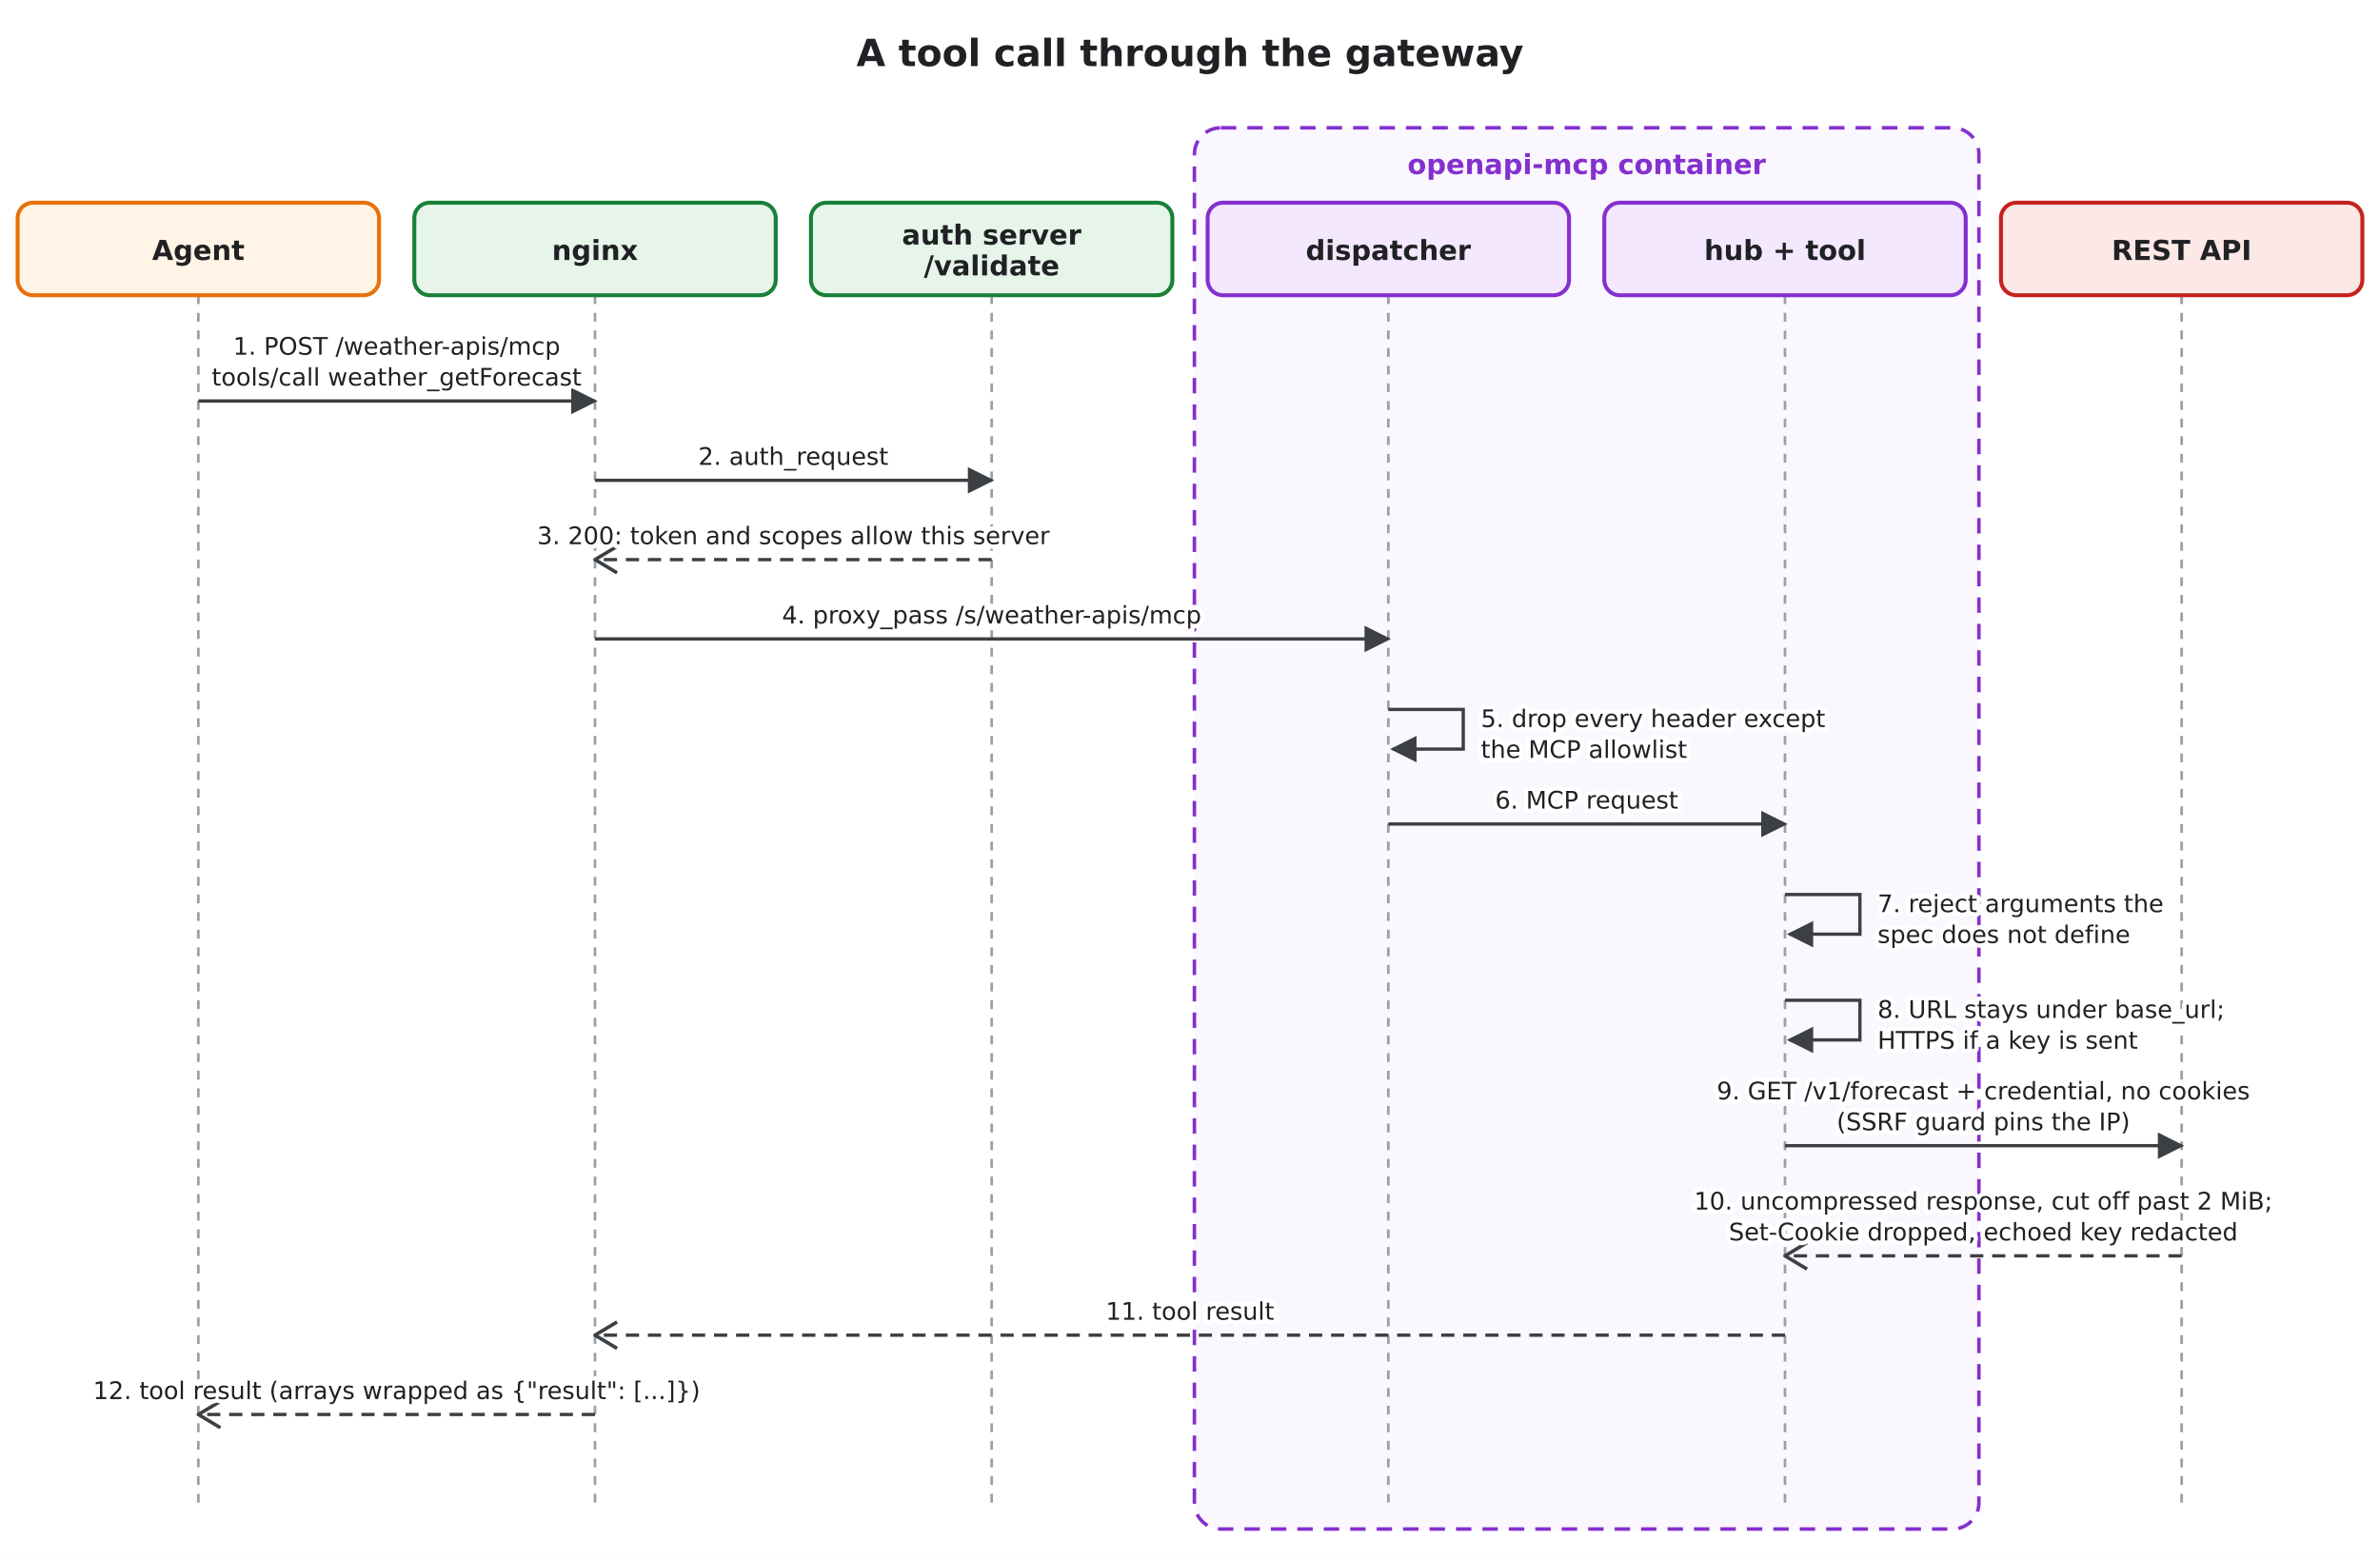
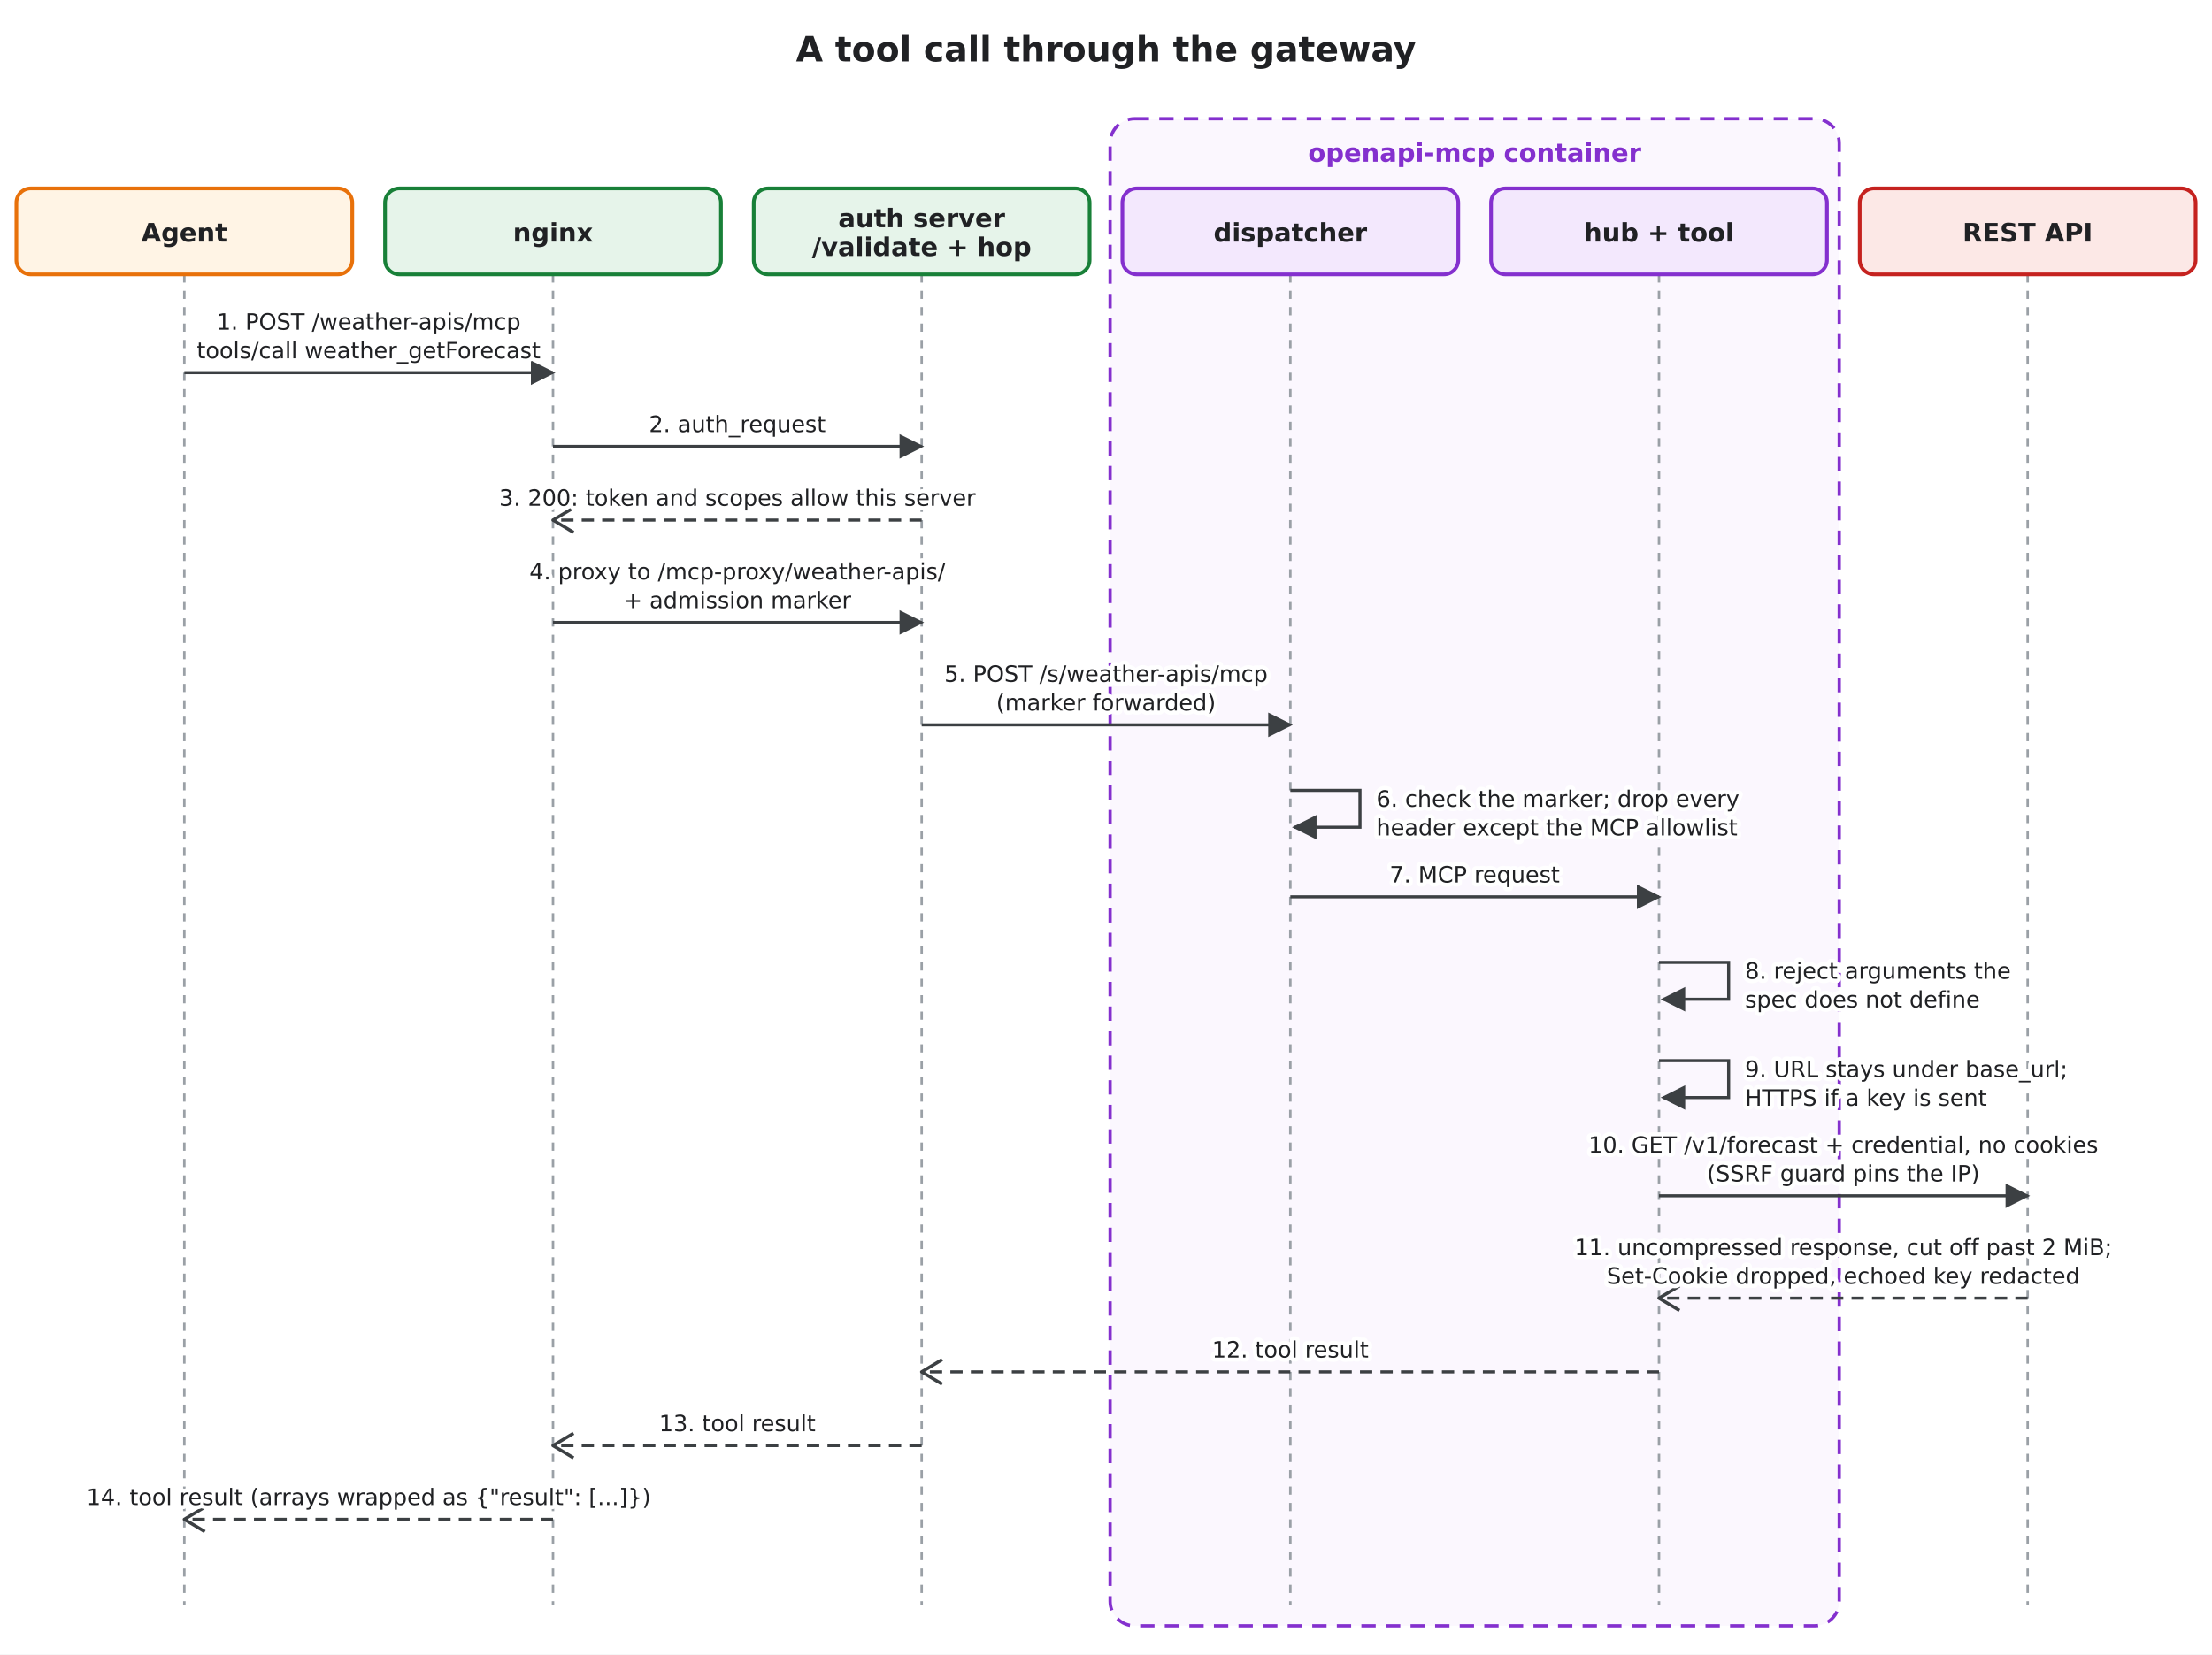
- <svg xmlns="http://www.w3.org/2000/svg" width="1080" height="708" viewBox="0 0 1080 708">
+ <svg xmlns="http://www.w3.org/2000/svg" width="1080" height="808" viewBox="0 0 1080 808">
  <defs>
    <marker id="arrow" viewBox="0 0 10 10" refX="9" refY="5" markerWidth="8" markerHeight="8" orient="auto-start-reverse">
      <path d="M0,0 L10,5 L0,10 z" fill="#3c4043" stroke-dasharray="none" />
    </marker>
    <marker id="arrow-open" viewBox="0 0 10 10" refX="9" refY="5" markerWidth="8" markerHeight="8" orient="auto-start-reverse">
      <path d="M0,0 L10,5 L0,10" fill="none" stroke="#3c4043" stroke-width="1.5" stroke-dasharray="none" />
    </marker>
  </defs>
-   <rect x="0" y="0" width="1080" height="708" fill="#ffffff" />
+   <rect x="0" y="0" width="1080" height="808" fill="#ffffff" />
  <text x="540.0" y="30.0" font-family="DejaVu Sans, Helvetica, Arial, sans-serif" font-size="17" font-weight="bold" text-anchor="middle" fill="#202124">A tool call through the gateway</text>
-   <rect x="542.0" y="58" width="356.0" height="636" rx="12" fill="#f3e8fd" fill-opacity="0.35" stroke="#8430ce" stroke-width="1.6" stroke-dasharray="7,5" />
+   <rect x="542.0" y="58" width="356.0" height="736" rx="12" fill="#f3e8fd" fill-opacity="0.35" stroke="#8430ce" stroke-width="1.6" stroke-dasharray="7,5" />
  <text x="720.0" y="79.0" font-family="DejaVu Sans, Helvetica, Arial, sans-serif" font-size="12.5" font-weight="bold" text-anchor="middle" fill="#8430ce">openapi-mcp container</text>
-   <line x1="90" y1="134" x2="90" y2="684" stroke="#9aa0a6" stroke-width="1.2" stroke-dasharray="4,4" />
+   <line x1="90" y1="134" x2="90" y2="784" stroke="#9aa0a6" stroke-width="1.2" stroke-dasharray="4,4" />
  <rect x="8.0" y="92" width="164" height="42" rx="7" fill="#fff4e5" stroke="#e8710a" stroke-width="1.8" />
  <text x="90.0" y="118.0" font-family="DejaVu Sans, Helvetica, Arial, sans-serif" font-size="12.5" font-weight="bold" text-anchor="middle" fill="#202124">Agent</text>
-   <line x1="270" y1="134" x2="270" y2="684" stroke="#9aa0a6" stroke-width="1.2" stroke-dasharray="4,4" />
+   <line x1="270" y1="134" x2="270" y2="784" stroke="#9aa0a6" stroke-width="1.2" stroke-dasharray="4,4" />
  <rect x="188.0" y="92" width="164" height="42" rx="7" fill="#e6f4ea" stroke="#188038" stroke-width="1.8" />
  <text x="270.0" y="118.0" font-family="DejaVu Sans, Helvetica, Arial, sans-serif" font-size="12.5" font-weight="bold" text-anchor="middle" fill="#202124">nginx</text>
-   <line x1="450" y1="134" x2="450" y2="684" stroke="#9aa0a6" stroke-width="1.2" stroke-dasharray="4,4" />
+   <line x1="450" y1="134" x2="450" y2="784" stroke="#9aa0a6" stroke-width="1.2" stroke-dasharray="4,4" />
  <rect x="368.0" y="92" width="164" height="42" rx="7" fill="#e6f4ea" stroke="#188038" stroke-width="1.8" />
  <text x="450.0" y="111.0" font-family="DejaVu Sans, Helvetica, Arial, sans-serif" font-size="12.5" font-weight="bold" text-anchor="middle" fill="#202124">auth server</text>
-   <text x="450.0" y="125.0" font-family="DejaVu Sans, Helvetica, Arial, sans-serif" font-size="12.5" font-weight="bold" text-anchor="middle" fill="#202124">/validate</text>
-   <line x1="630" y1="134" x2="630" y2="684" stroke="#9aa0a6" stroke-width="1.2" stroke-dasharray="4,4" />
+   <text x="450.0" y="125.0" font-family="DejaVu Sans, Helvetica, Arial, sans-serif" font-size="12.5" font-weight="bold" text-anchor="middle" fill="#202124">/validate + hop</text>
+   <line x1="630" y1="134" x2="630" y2="784" stroke="#9aa0a6" stroke-width="1.2" stroke-dasharray="4,4" />
  <rect x="548.0" y="92" width="164" height="42" rx="7" fill="#f3e8fd" stroke="#8430ce" stroke-width="1.8" />
  <text x="630.0" y="118.0" font-family="DejaVu Sans, Helvetica, Arial, sans-serif" font-size="12.5" font-weight="bold" text-anchor="middle" fill="#202124">dispatcher</text>
-   <line x1="810" y1="134" x2="810" y2="684" stroke="#9aa0a6" stroke-width="1.2" stroke-dasharray="4,4" />
+   <line x1="810" y1="134" x2="810" y2="784" stroke="#9aa0a6" stroke-width="1.2" stroke-dasharray="4,4" />
  <rect x="728.0" y="92" width="164" height="42" rx="7" fill="#f3e8fd" stroke="#8430ce" stroke-width="1.8" />
  <text x="810.0" y="118.0" font-family="DejaVu Sans, Helvetica, Arial, sans-serif" font-size="12.5" font-weight="bold" text-anchor="middle" fill="#202124">hub + tool</text>
-   <line x1="990" y1="134" x2="990" y2="684" stroke="#9aa0a6" stroke-width="1.2" stroke-dasharray="4,4" />
+   <line x1="990" y1="134" x2="990" y2="784" stroke="#9aa0a6" stroke-width="1.2" stroke-dasharray="4,4" />
  <rect x="908.0" y="92" width="164" height="42" rx="7" fill="#fce8e6" stroke="#c5221f" stroke-width="1.8" />
  <text x="990.0" y="118.0" font-family="DejaVu Sans, Helvetica, Arial, sans-serif" font-size="12.5" font-weight="bold" text-anchor="middle" fill="#202124">REST API</text>
  <line x1="90" y1="182" x2="270" y2="182" stroke="#3c4043" stroke-width="1.5" marker-end="url(#arrow)" />
  <text x="180.0" y="161.0" font-family="DejaVu Sans, Helvetica, Arial, sans-serif" font-size="11" text-anchor="middle" stroke="#ffffff" stroke-width="4" stroke-linejoin="round" fill="#ffffff">1. POST /weather-apis/mcp</text>
  <text x="180.0" y="161.0" font-family="DejaVu Sans, Helvetica, Arial, sans-serif" font-size="11" font-weight="normal" text-anchor="middle" fill="#202124">1. POST /weather-apis/mcp</text>
  <text x="180.0" y="175.0" font-family="DejaVu Sans, Helvetica, Arial, sans-serif" font-size="11" text-anchor="middle" stroke="#ffffff" stroke-width="4" stroke-linejoin="round" fill="#ffffff">tools/call weather_getForecast</text>
  <text x="180.0" y="175.0" font-family="DejaVu Sans, Helvetica, Arial, sans-serif" font-size="11" font-weight="normal" text-anchor="middle" fill="#202124">tools/call weather_getForecast</text>
  <line x1="270" y1="218" x2="450" y2="218" stroke="#3c4043" stroke-width="1.5" marker-end="url(#arrow)" />
  <text x="360.0" y="211.0" font-family="DejaVu Sans, Helvetica, Arial, sans-serif" font-size="11" text-anchor="middle" stroke="#ffffff" stroke-width="4" stroke-linejoin="round" fill="#ffffff">2. auth_request</text>
  <text x="360.0" y="211.0" font-family="DejaVu Sans, Helvetica, Arial, sans-serif" font-size="11" font-weight="normal" text-anchor="middle" fill="#202124">2. auth_request</text>
  <line x1="450" y1="254" x2="270" y2="254" stroke="#3c4043" stroke-width="1.5" stroke-dasharray="6,4" />
  <path d="M280,248 L270,254 L280,260" fill="none" stroke="#3c4043" stroke-width="1.6" stroke-linejoin="round" />
  <text x="360.0" y="247.0" font-family="DejaVu Sans, Helvetica, Arial, sans-serif" font-size="11" text-anchor="middle" stroke="#ffffff" stroke-width="4" stroke-linejoin="round" fill="#ffffff">3. 200: token and scopes allow this server</text>
  <text x="360.0" y="247.0" font-family="DejaVu Sans, Helvetica, Arial, sans-serif" font-size="11" font-weight="normal" text-anchor="middle" fill="#202124">3. 200: token and scopes allow this server</text>
-   <line x1="270" y1="290" x2="630" y2="290" stroke="#3c4043" stroke-width="1.5" marker-end="url(#arrow)" />
-   <text x="450.0" y="283.0" font-family="DejaVu Sans, Helvetica, Arial, sans-serif" font-size="11" text-anchor="middle" stroke="#ffffff" stroke-width="4" stroke-linejoin="round" fill="#ffffff">4. proxy_pass /s/weather-apis/mcp</text>
-   <text x="450.0" y="283.0" font-family="DejaVu Sans, Helvetica, Arial, sans-serif" font-size="11" font-weight="normal" text-anchor="middle" fill="#202124">4. proxy_pass /s/weather-apis/mcp</text>
-   <path d="M630,322 L664,322 L664,340 L632,340" fill="none" stroke="#3c4043" stroke-width="1.5" marker-end="url(#arrow)" />
-   <text x="672.0" y="330.0" font-family="DejaVu Sans, Helvetica, Arial, sans-serif" font-size="11" text-anchor="start" stroke="#ffffff" stroke-width="4" stroke-linejoin="round" fill="#ffffff">5. drop every header except</text>
-   <text x="672.0" y="330.0" font-family="DejaVu Sans, Helvetica, Arial, sans-serif" font-size="11" font-weight="normal" text-anchor="start" fill="#202124">5. drop every header except</text>
-   <text x="672.0" y="344.0" font-family="DejaVu Sans, Helvetica, Arial, sans-serif" font-size="11" text-anchor="start" stroke="#ffffff" stroke-width="4" stroke-linejoin="round" fill="#ffffff">the MCP allowlist</text>
-   <text x="672.0" y="344.0" font-family="DejaVu Sans, Helvetica, Arial, sans-serif" font-size="11" font-weight="normal" text-anchor="start" fill="#202124">the MCP allowlist</text>
-   <line x1="630" y1="374" x2="810" y2="374" stroke="#3c4043" stroke-width="1.5" marker-end="url(#arrow)" />
-   <text x="720.0" y="367.0" font-family="DejaVu Sans, Helvetica, Arial, sans-serif" font-size="11" text-anchor="middle" stroke="#ffffff" stroke-width="4" stroke-linejoin="round" fill="#ffffff">6. MCP request</text>
-   <text x="720.0" y="367.0" font-family="DejaVu Sans, Helvetica, Arial, sans-serif" font-size="11" font-weight="normal" text-anchor="middle" fill="#202124">6. MCP request</text>
-   <path d="M810,406 L844,406 L844,424 L812,424" fill="none" stroke="#3c4043" stroke-width="1.5" marker-end="url(#arrow)" />
-   <text x="852.0" y="414.0" font-family="DejaVu Sans, Helvetica, Arial, sans-serif" font-size="11" text-anchor="start" stroke="#ffffff" stroke-width="4" stroke-linejoin="round" fill="#ffffff">7. reject arguments the</text>
-   <text x="852.0" y="414.0" font-family="DejaVu Sans, Helvetica, Arial, sans-serif" font-size="11" font-weight="normal" text-anchor="start" fill="#202124">7. reject arguments the</text>
-   <text x="852.0" y="428.0" font-family="DejaVu Sans, Helvetica, Arial, sans-serif" font-size="11" text-anchor="start" stroke="#ffffff" stroke-width="4" stroke-linejoin="round" fill="#ffffff">spec does not define</text>
-   <text x="852.0" y="428.0" font-family="DejaVu Sans, Helvetica, Arial, sans-serif" font-size="11" font-weight="normal" text-anchor="start" fill="#202124">spec does not define</text>
-   <path d="M810,454 L844,454 L844,472 L812,472" fill="none" stroke="#3c4043" stroke-width="1.5" marker-end="url(#arrow)" />
-   <text x="852.0" y="462.0" font-family="DejaVu Sans, Helvetica, Arial, sans-serif" font-size="11" text-anchor="start" stroke="#ffffff" stroke-width="4" stroke-linejoin="round" fill="#ffffff">8. URL stays under base_url;</text>
-   <text x="852.0" y="462.0" font-family="DejaVu Sans, Helvetica, Arial, sans-serif" font-size="11" font-weight="normal" text-anchor="start" fill="#202124">8. URL stays under base_url;</text>
-   <text x="852.0" y="476.0" font-family="DejaVu Sans, Helvetica, Arial, sans-serif" font-size="11" text-anchor="start" stroke="#ffffff" stroke-width="4" stroke-linejoin="round" fill="#ffffff">HTTPS if a key is sent</text>
-   <text x="852.0" y="476.0" font-family="DejaVu Sans, Helvetica, Arial, sans-serif" font-size="11" font-weight="normal" text-anchor="start" fill="#202124">HTTPS if a key is sent</text>
-   <line x1="810" y1="520" x2="990" y2="520" stroke="#3c4043" stroke-width="1.5" marker-end="url(#arrow)" />
-   <text x="900.0" y="499.0" font-family="DejaVu Sans, Helvetica, Arial, sans-serif" font-size="11" text-anchor="middle" stroke="#ffffff" stroke-width="4" stroke-linejoin="round" fill="#ffffff">9. GET /v1/forecast + credential, no cookies</text>
-   <text x="900.0" y="499.0" font-family="DejaVu Sans, Helvetica, Arial, sans-serif" font-size="11" font-weight="normal" text-anchor="middle" fill="#202124">9. GET /v1/forecast + credential, no cookies</text>
-   <text x="900.0" y="513.0" font-family="DejaVu Sans, Helvetica, Arial, sans-serif" font-size="11" text-anchor="middle" stroke="#ffffff" stroke-width="4" stroke-linejoin="round" fill="#ffffff">(SSRF guard pins the IP)</text>
-   <text x="900.0" y="513.0" font-family="DejaVu Sans, Helvetica, Arial, sans-serif" font-size="11" font-weight="normal" text-anchor="middle" fill="#202124">(SSRF guard pins the IP)</text>
-   <line x1="990" y1="570" x2="810" y2="570" stroke="#3c4043" stroke-width="1.5" stroke-dasharray="6,4" />
-   <path d="M820,564 L810,570 L820,576" fill="none" stroke="#3c4043" stroke-width="1.6" stroke-linejoin="round" />
-   <text x="900.0" y="549.0" font-family="DejaVu Sans, Helvetica, Arial, sans-serif" font-size="11" text-anchor="middle" stroke="#ffffff" stroke-width="4" stroke-linejoin="round" fill="#ffffff">10. uncompressed response, cut off past 2 MiB;</text>
-   <text x="900.0" y="549.0" font-family="DejaVu Sans, Helvetica, Arial, sans-serif" font-size="11" font-weight="normal" text-anchor="middle" fill="#202124">10. uncompressed response, cut off past 2 MiB;</text>
-   <text x="900.0" y="563.0" font-family="DejaVu Sans, Helvetica, Arial, sans-serif" font-size="11" text-anchor="middle" stroke="#ffffff" stroke-width="4" stroke-linejoin="round" fill="#ffffff">Set-Cookie dropped, echoed key redacted</text>
-   <text x="900.0" y="563.0" font-family="DejaVu Sans, Helvetica, Arial, sans-serif" font-size="11" font-weight="normal" text-anchor="middle" fill="#202124">Set-Cookie dropped, echoed key redacted</text>
-   <line x1="810" y1="606" x2="270" y2="606" stroke="#3c4043" stroke-width="1.5" stroke-dasharray="6,4" />
-   <path d="M280,600 L270,606 L280,612" fill="none" stroke="#3c4043" stroke-width="1.6" stroke-linejoin="round" />
-   <text x="540.0" y="599.0" font-family="DejaVu Sans, Helvetica, Arial, sans-serif" font-size="11" text-anchor="middle" stroke="#ffffff" stroke-width="4" stroke-linejoin="round" fill="#ffffff">11. tool result</text>
-   <text x="540.0" y="599.0" font-family="DejaVu Sans, Helvetica, Arial, sans-serif" font-size="11" font-weight="normal" text-anchor="middle" fill="#202124">11. tool result</text>
-   <line x1="270" y1="642" x2="90" y2="642" stroke="#3c4043" stroke-width="1.5" stroke-dasharray="6,4" />
-   <path d="M100,636 L90,642 L100,648" fill="none" stroke="#3c4043" stroke-width="1.6" stroke-linejoin="round" />
-   <text x="180.0" y="635.0" font-family="DejaVu Sans, Helvetica, Arial, sans-serif" font-size="11" text-anchor="middle" stroke="#ffffff" stroke-width="4" stroke-linejoin="round" fill="#ffffff">12. tool result (arrays wrapped as {"result": [...]})</text>
-   <text x="180.0" y="635.0" font-family="DejaVu Sans, Helvetica, Arial, sans-serif" font-size="11" font-weight="normal" text-anchor="middle" fill="#202124">12. tool result (arrays wrapped as {"result": [...]})</text>
+   <line x1="270" y1="304" x2="450" y2="304" stroke="#3c4043" stroke-width="1.5" marker-end="url(#arrow)" />
+   <text x="360.0" y="283.0" font-family="DejaVu Sans, Helvetica, Arial, sans-serif" font-size="11" text-anchor="middle" stroke="#ffffff" stroke-width="4" stroke-linejoin="round" fill="#ffffff">4. proxy to /mcp-proxy/weather-apis/</text>
+   <text x="360.0" y="283.0" font-family="DejaVu Sans, Helvetica, Arial, sans-serif" font-size="11" font-weight="normal" text-anchor="middle" fill="#202124">4. proxy to /mcp-proxy/weather-apis/</text>
+   <text x="360.0" y="297.0" font-family="DejaVu Sans, Helvetica, Arial, sans-serif" font-size="11" text-anchor="middle" stroke="#ffffff" stroke-width="4" stroke-linejoin="round" fill="#ffffff">+ admission marker</text>
+   <text x="360.0" y="297.0" font-family="DejaVu Sans, Helvetica, Arial, sans-serif" font-size="11" font-weight="normal" text-anchor="middle" fill="#202124">+ admission marker</text>
+   <line x1="450" y1="354" x2="630" y2="354" stroke="#3c4043" stroke-width="1.5" marker-end="url(#arrow)" />
+   <text x="540.0" y="333.0" font-family="DejaVu Sans, Helvetica, Arial, sans-serif" font-size="11" text-anchor="middle" stroke="#ffffff" stroke-width="4" stroke-linejoin="round" fill="#ffffff">5. POST /s/weather-apis/mcp</text>
+   <text x="540.0" y="333.0" font-family="DejaVu Sans, Helvetica, Arial, sans-serif" font-size="11" font-weight="normal" text-anchor="middle" fill="#202124">5. POST /s/weather-apis/mcp</text>
+   <text x="540.0" y="347.0" font-family="DejaVu Sans, Helvetica, Arial, sans-serif" font-size="11" text-anchor="middle" stroke="#ffffff" stroke-width="4" stroke-linejoin="round" fill="#ffffff">(marker forwarded)</text>
+   <text x="540.0" y="347.0" font-family="DejaVu Sans, Helvetica, Arial, sans-serif" font-size="11" font-weight="normal" text-anchor="middle" fill="#202124">(marker forwarded)</text>
+   <path d="M630,386 L664,386 L664,404 L632,404" fill="none" stroke="#3c4043" stroke-width="1.5" marker-end="url(#arrow)" />
+   <text x="672.0" y="394.0" font-family="DejaVu Sans, Helvetica, Arial, sans-serif" font-size="11" text-anchor="start" stroke="#ffffff" stroke-width="4" stroke-linejoin="round" fill="#ffffff">6. check the marker; drop every</text>
+   <text x="672.0" y="394.0" font-family="DejaVu Sans, Helvetica, Arial, sans-serif" font-size="11" font-weight="normal" text-anchor="start" fill="#202124">6. check the marker; drop every</text>
+   <text x="672.0" y="408.0" font-family="DejaVu Sans, Helvetica, Arial, sans-serif" font-size="11" text-anchor="start" stroke="#ffffff" stroke-width="4" stroke-linejoin="round" fill="#ffffff">header except the MCP allowlist</text>
+   <text x="672.0" y="408.0" font-family="DejaVu Sans, Helvetica, Arial, sans-serif" font-size="11" font-weight="normal" text-anchor="start" fill="#202124">header except the MCP allowlist</text>
+   <line x1="630" y1="438" x2="810" y2="438" stroke="#3c4043" stroke-width="1.5" marker-end="url(#arrow)" />
+   <text x="720.0" y="431.0" font-family="DejaVu Sans, Helvetica, Arial, sans-serif" font-size="11" text-anchor="middle" stroke="#ffffff" stroke-width="4" stroke-linejoin="round" fill="#ffffff">7. MCP request</text>
+   <text x="720.0" y="431.0" font-family="DejaVu Sans, Helvetica, Arial, sans-serif" font-size="11" font-weight="normal" text-anchor="middle" fill="#202124">7. MCP request</text>
+   <path d="M810,470 L844,470 L844,488 L812,488" fill="none" stroke="#3c4043" stroke-width="1.5" marker-end="url(#arrow)" />
+   <text x="852.0" y="478.0" font-family="DejaVu Sans, Helvetica, Arial, sans-serif" font-size="11" text-anchor="start" stroke="#ffffff" stroke-width="4" stroke-linejoin="round" fill="#ffffff">8. reject arguments the</text>
+   <text x="852.0" y="478.0" font-family="DejaVu Sans, Helvetica, Arial, sans-serif" font-size="11" font-weight="normal" text-anchor="start" fill="#202124">8. reject arguments the</text>
+   <text x="852.0" y="492.0" font-family="DejaVu Sans, Helvetica, Arial, sans-serif" font-size="11" text-anchor="start" stroke="#ffffff" stroke-width="4" stroke-linejoin="round" fill="#ffffff">spec does not define</text>
+   <text x="852.0" y="492.0" font-family="DejaVu Sans, Helvetica, Arial, sans-serif" font-size="11" font-weight="normal" text-anchor="start" fill="#202124">spec does not define</text>
+   <path d="M810,518 L844,518 L844,536 L812,536" fill="none" stroke="#3c4043" stroke-width="1.5" marker-end="url(#arrow)" />
+   <text x="852.0" y="526.0" font-family="DejaVu Sans, Helvetica, Arial, sans-serif" font-size="11" text-anchor="start" stroke="#ffffff" stroke-width="4" stroke-linejoin="round" fill="#ffffff">9. URL stays under base_url;</text>
+   <text x="852.0" y="526.0" font-family="DejaVu Sans, Helvetica, Arial, sans-serif" font-size="11" font-weight="normal" text-anchor="start" fill="#202124">9. URL stays under base_url;</text>
+   <text x="852.0" y="540.0" font-family="DejaVu Sans, Helvetica, Arial, sans-serif" font-size="11" text-anchor="start" stroke="#ffffff" stroke-width="4" stroke-linejoin="round" fill="#ffffff">HTTPS if a key is sent</text>
+   <text x="852.0" y="540.0" font-family="DejaVu Sans, Helvetica, Arial, sans-serif" font-size="11" font-weight="normal" text-anchor="start" fill="#202124">HTTPS if a key is sent</text>
+   <line x1="810" y1="584" x2="990" y2="584" stroke="#3c4043" stroke-width="1.5" marker-end="url(#arrow)" />
+   <text x="900.0" y="563.0" font-family="DejaVu Sans, Helvetica, Arial, sans-serif" font-size="11" text-anchor="middle" stroke="#ffffff" stroke-width="4" stroke-linejoin="round" fill="#ffffff">10. GET /v1/forecast + credential, no cookies</text>
+   <text x="900.0" y="563.0" font-family="DejaVu Sans, Helvetica, Arial, sans-serif" font-size="11" font-weight="normal" text-anchor="middle" fill="#202124">10. GET /v1/forecast + credential, no cookies</text>
+   <text x="900.0" y="577.0" font-family="DejaVu Sans, Helvetica, Arial, sans-serif" font-size="11" text-anchor="middle" stroke="#ffffff" stroke-width="4" stroke-linejoin="round" fill="#ffffff">(SSRF guard pins the IP)</text>
+   <text x="900.0" y="577.0" font-family="DejaVu Sans, Helvetica, Arial, sans-serif" font-size="11" font-weight="normal" text-anchor="middle" fill="#202124">(SSRF guard pins the IP)</text>
+   <line x1="990" y1="634" x2="810" y2="634" stroke="#3c4043" stroke-width="1.5" stroke-dasharray="6,4" />
+   <path d="M820,628 L810,634 L820,640" fill="none" stroke="#3c4043" stroke-width="1.6" stroke-linejoin="round" />
+   <text x="900.0" y="613.0" font-family="DejaVu Sans, Helvetica, Arial, sans-serif" font-size="11" text-anchor="middle" stroke="#ffffff" stroke-width="4" stroke-linejoin="round" fill="#ffffff">11. uncompressed response, cut off past 2 MiB;</text>
+   <text x="900.0" y="613.0" font-family="DejaVu Sans, Helvetica, Arial, sans-serif" font-size="11" font-weight="normal" text-anchor="middle" fill="#202124">11. uncompressed response, cut off past 2 MiB;</text>
+   <text x="900.0" y="627.0" font-family="DejaVu Sans, Helvetica, Arial, sans-serif" font-size="11" text-anchor="middle" stroke="#ffffff" stroke-width="4" stroke-linejoin="round" fill="#ffffff">Set-Cookie dropped, echoed key redacted</text>
+   <text x="900.0" y="627.0" font-family="DejaVu Sans, Helvetica, Arial, sans-serif" font-size="11" font-weight="normal" text-anchor="middle" fill="#202124">Set-Cookie dropped, echoed key redacted</text>
+   <line x1="810" y1="670" x2="450" y2="670" stroke="#3c4043" stroke-width="1.5" stroke-dasharray="6,4" />
+   <path d="M460,664 L450,670 L460,676" fill="none" stroke="#3c4043" stroke-width="1.6" stroke-linejoin="round" />
+   <text x="630.0" y="663.0" font-family="DejaVu Sans, Helvetica, Arial, sans-serif" font-size="11" text-anchor="middle" stroke="#ffffff" stroke-width="4" stroke-linejoin="round" fill="#ffffff">12. tool result</text>
+   <text x="630.0" y="663.0" font-family="DejaVu Sans, Helvetica, Arial, sans-serif" font-size="11" font-weight="normal" text-anchor="middle" fill="#202124">12. tool result</text>
+   <line x1="450" y1="706" x2="270" y2="706" stroke="#3c4043" stroke-width="1.5" stroke-dasharray="6,4" />
+   <path d="M280,700 L270,706 L280,712" fill="none" stroke="#3c4043" stroke-width="1.6" stroke-linejoin="round" />
+   <text x="360.0" y="699.0" font-family="DejaVu Sans, Helvetica, Arial, sans-serif" font-size="11" text-anchor="middle" stroke="#ffffff" stroke-width="4" stroke-linejoin="round" fill="#ffffff">13. tool result</text>
+   <text x="360.0" y="699.0" font-family="DejaVu Sans, Helvetica, Arial, sans-serif" font-size="11" font-weight="normal" text-anchor="middle" fill="#202124">13. tool result</text>
+   <line x1="270" y1="742" x2="90" y2="742" stroke="#3c4043" stroke-width="1.5" stroke-dasharray="6,4" />
+   <path d="M100,736 L90,742 L100,748" fill="none" stroke="#3c4043" stroke-width="1.6" stroke-linejoin="round" />
+   <text x="180.0" y="735.0" font-family="DejaVu Sans, Helvetica, Arial, sans-serif" font-size="11" text-anchor="middle" stroke="#ffffff" stroke-width="4" stroke-linejoin="round" fill="#ffffff">14. tool result (arrays wrapped as {"result": [...]})</text>
+   <text x="180.0" y="735.0" font-family="DejaVu Sans, Helvetica, Arial, sans-serif" font-size="11" font-weight="normal" text-anchor="middle" fill="#202124">14. tool result (arrays wrapped as {"result": [...]})</text>
</svg>
